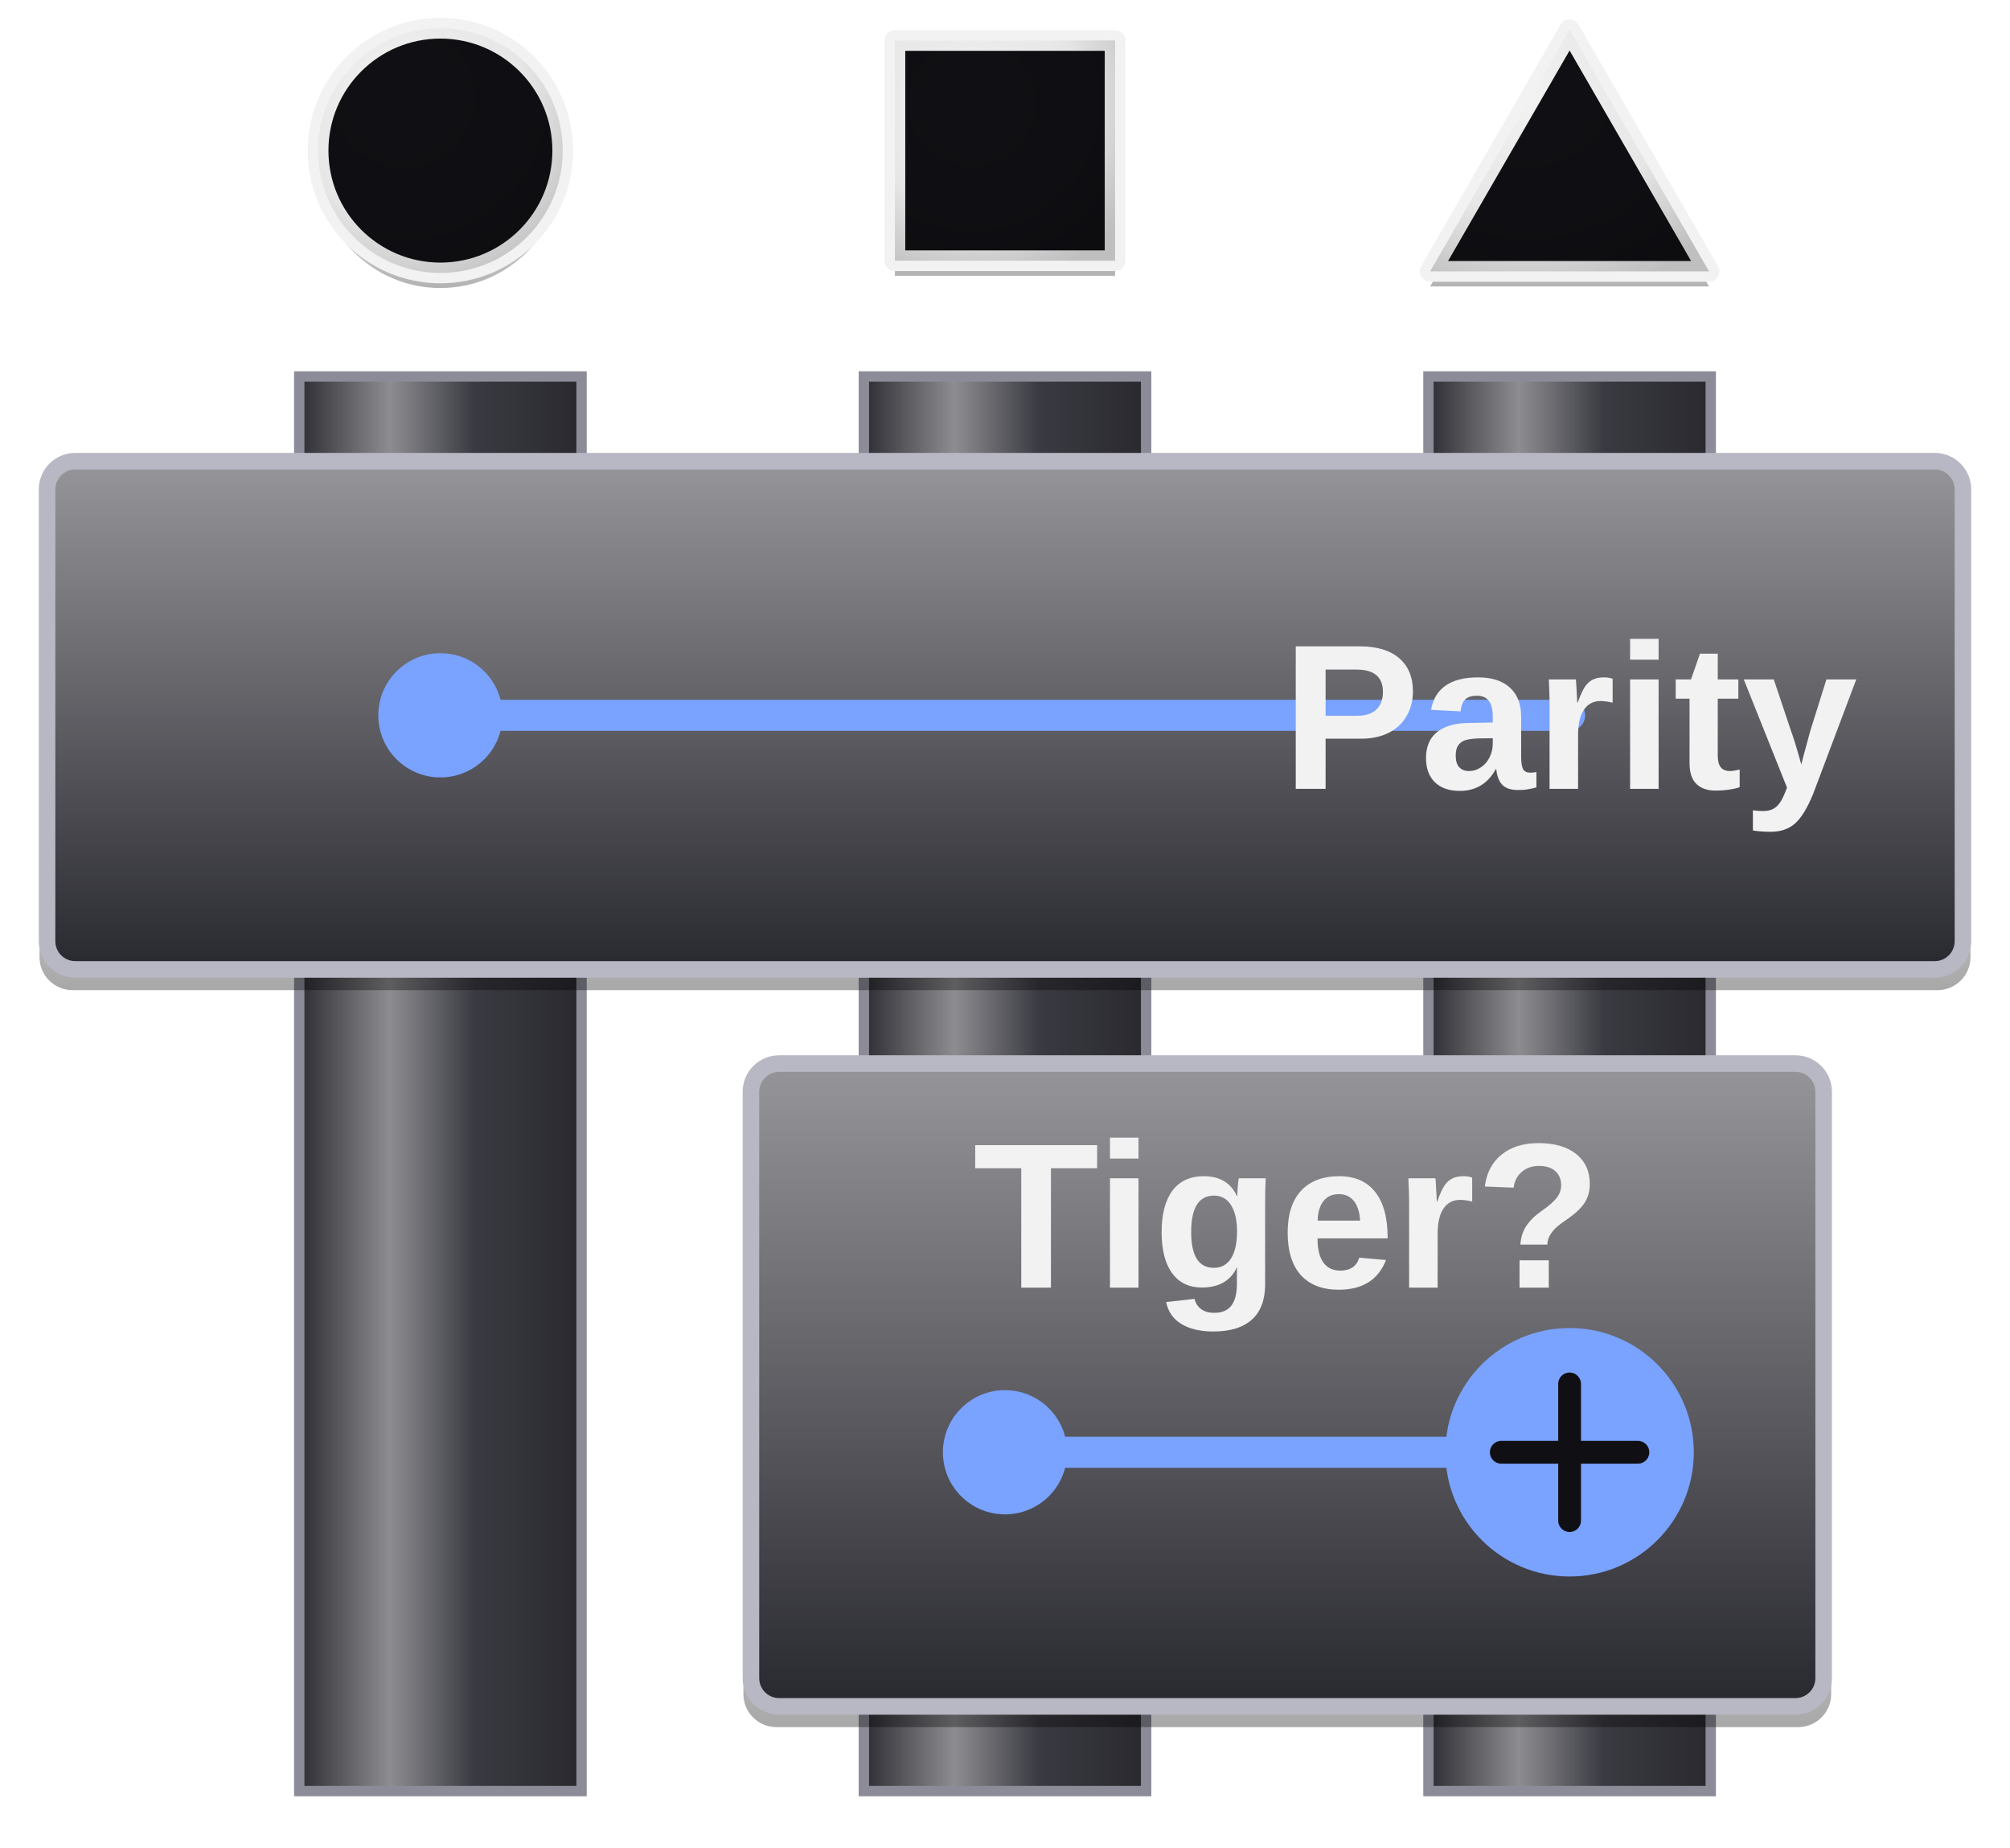
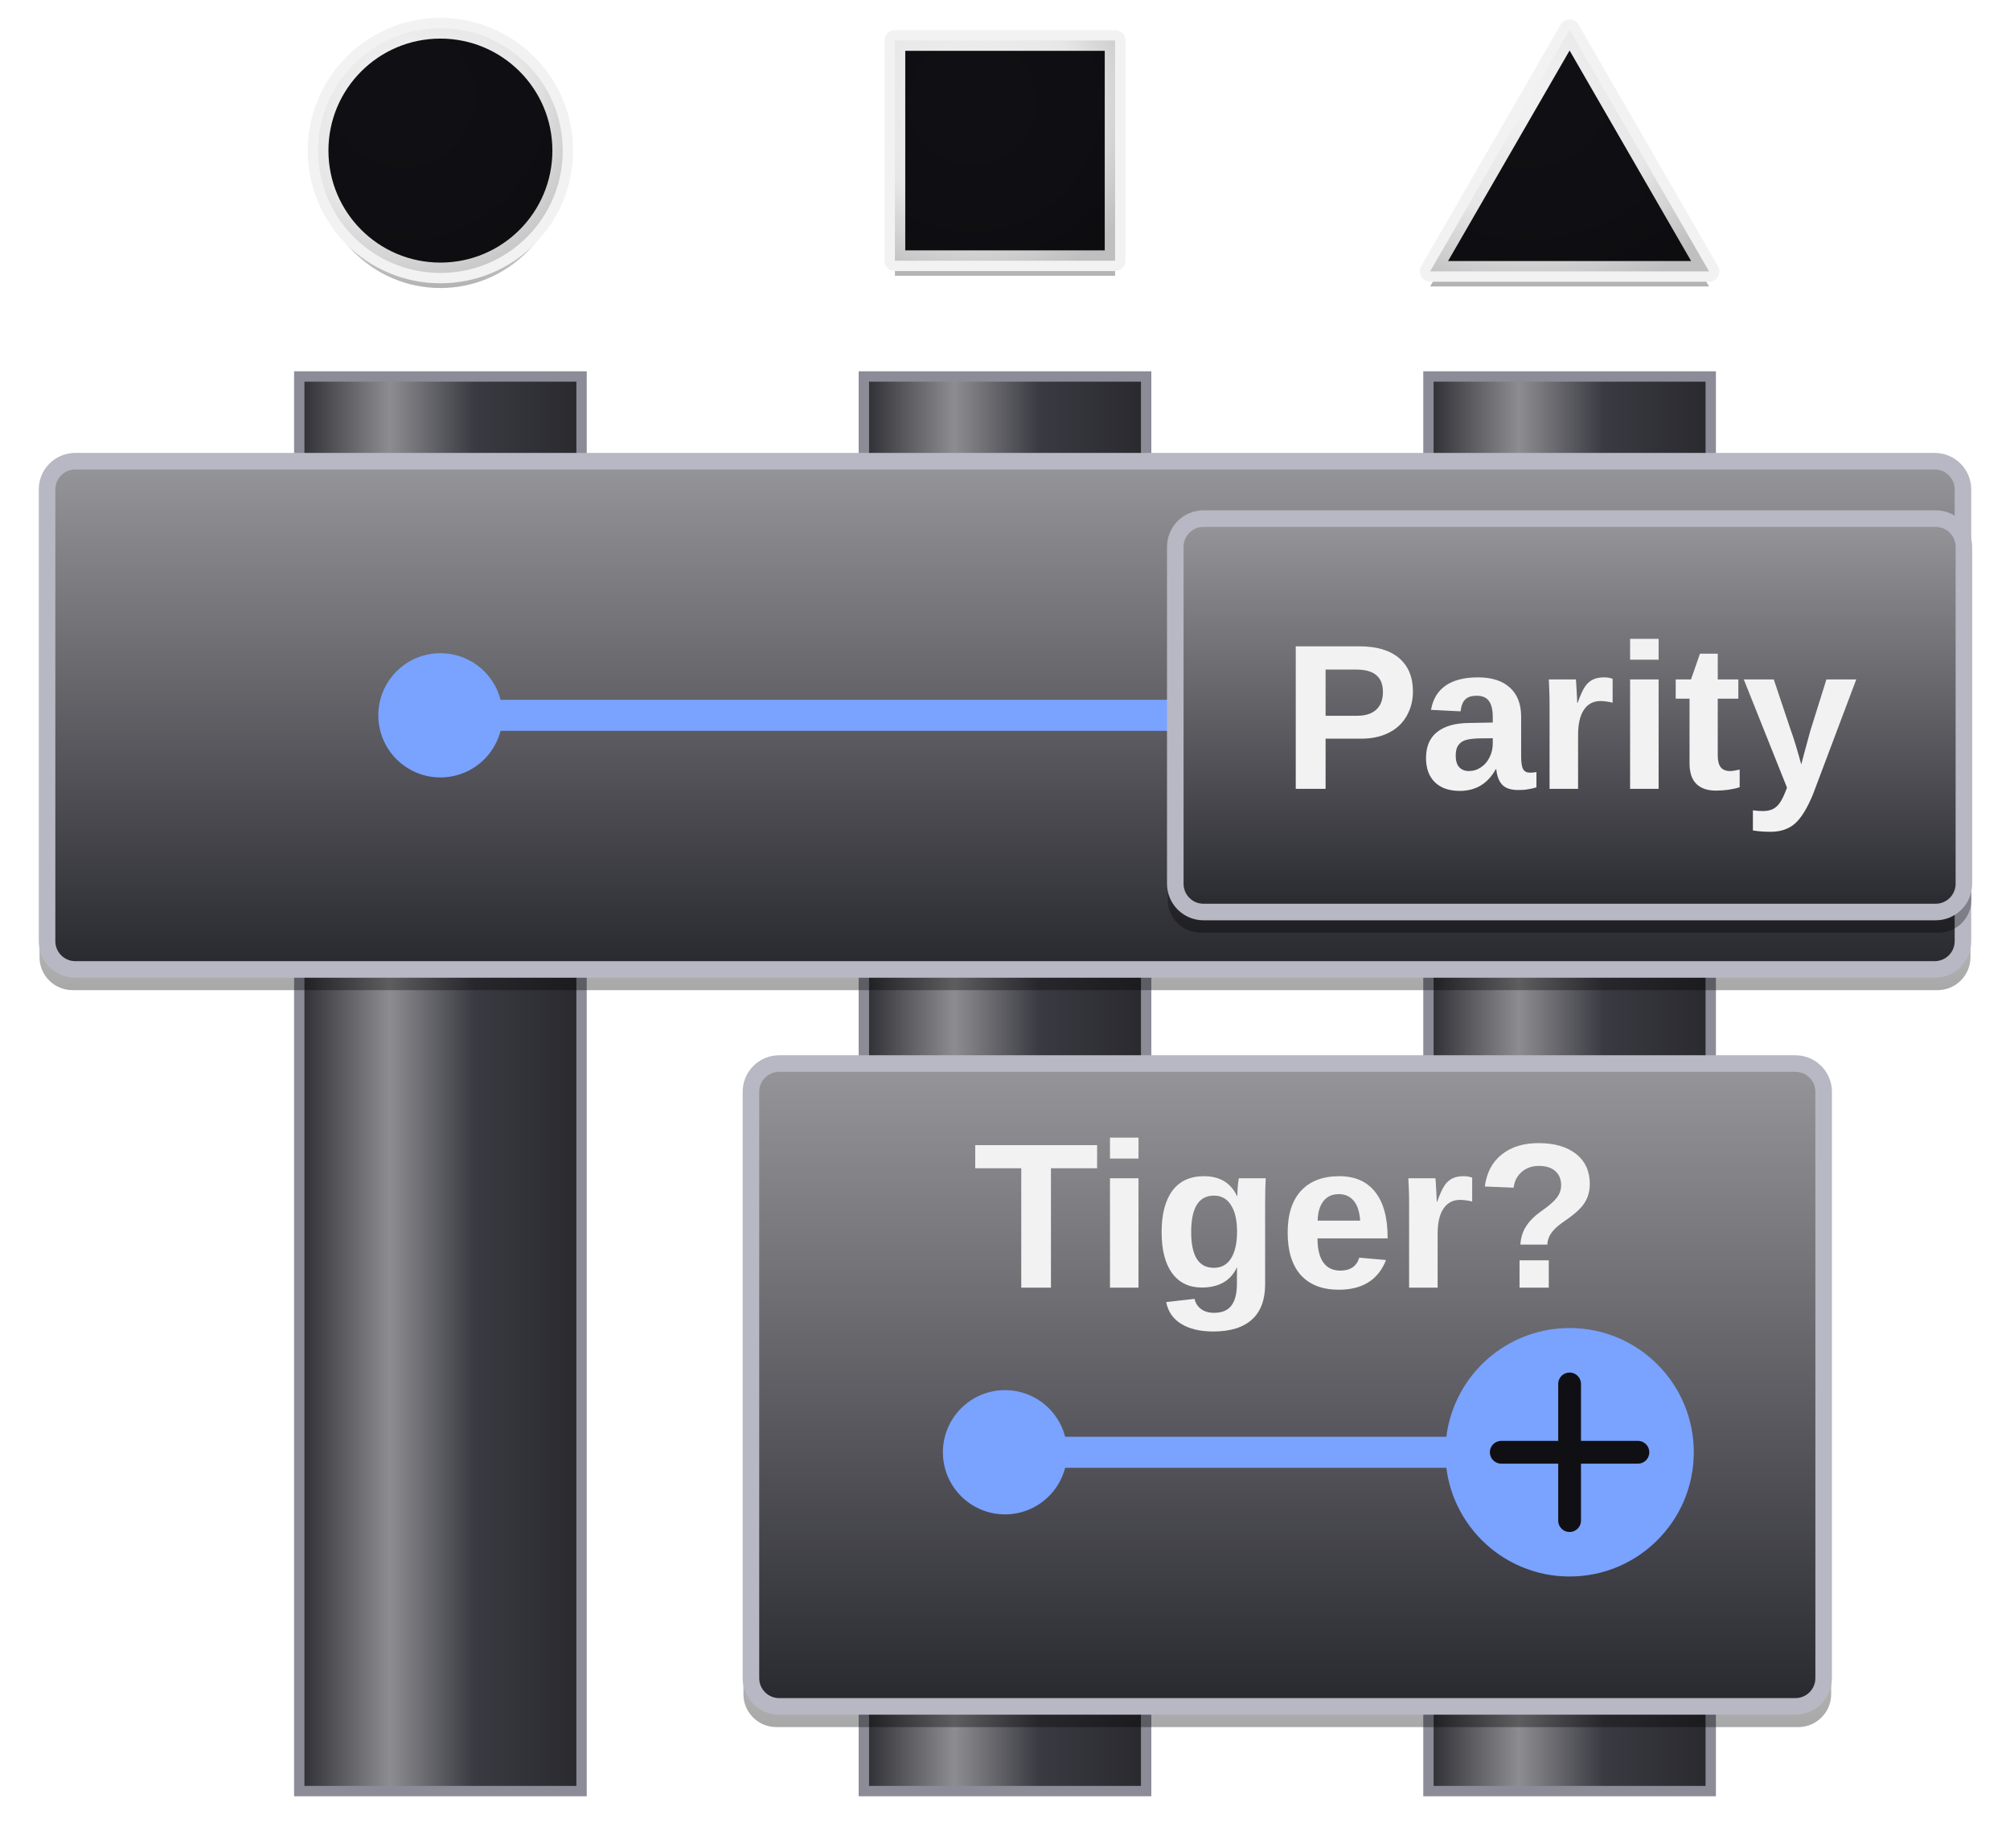
<svg xmlns="http://www.w3.org/2000/svg" viewBox="-46.803 -3 213.606 196.3" width="213.606" height="196.3" shape-rendering="geometricPrecision">
  <defs>
    <linearGradient id="ms-pipe" x1="0" y1="0" x2="1" y2="0">
      <stop offset="0%" stop-color="#2d2d33" />
      <stop offset="32%" stop-color="#8d8d91" />
      <stop offset="62%" stop-color="#3a3a42" />
      <stop offset="100%" stop-color="#29292e" />
    </linearGradient>
    <linearGradient id="ms-gate" x1="0" y1="0" x2="0" y2="1">
      <stop offset="0%" stop-color="#96969a" />
      <stop offset="100%" stop-color="#28282f" />
    </linearGradient>
    <linearGradient id="ms-shadow" x1="0" y1="0" x2="0" y2="1">
      <stop offset="0%" stop-color="#000000" stop-opacity="0" />
      <stop offset="55%" stop-color="#000000" stop-opacity="0.119" />
      <stop offset="100%" stop-color="#000000" stop-opacity="0.34" />
    </linearGradient>
    <linearGradient id="ms-qubit-shadow" x1="0" y1="0" x2="0" y2="1">
      <stop offset="0%" stop-color="#000000" stop-opacity="0" />
      <stop offset="55%" stop-color="#000000" stop-opacity="0.105" />
      <stop offset="100%" stop-color="#000000" stop-opacity="0.3" />
    </linearGradient>
    <radialGradient id="ms-qubit-lit" cx="0.34" cy="0.27" r="0.78">
      <stop offset="0%" stop-color="#ffffff" stop-opacity="0.46" />
      <stop offset="45%" stop-color="#ffffff" stop-opacity="0.11" />
      <stop offset="100%" stop-color="#ffffff" stop-opacity="0" />
    </radialGradient>
    <radialGradient id="ms-qubit-dim" cx="0.35" cy="0.28" r="0.85">
      <stop offset="0%" stop-color="#000000" stop-opacity="0" />
      <stop offset="58%" stop-color="#000000" stop-opacity="0.05" />
      <stop offset="100%" stop-color="#000000" stop-opacity="0.21" />
    </radialGradient>
  </defs>
  <g>
    <g data-key="pipe:1:n0">
      <rect x="-15" y="37" width="30" height="9" fill="url(#ms-pipe)" stroke="#8c8c98" stroke-width="1.1" />
    </g>
    <g data-key="pipe:1:controlled@1-3#0">
      <rect x="-15" y="100" width="30" height="87.3" fill="url(#ms-pipe)" stroke="#8c8c98" stroke-width="1.1" />
    </g>
    <g data-key="pipe:2:n0">
      <rect x="45" y="37" width="30" height="9" fill="url(#ms-pipe)" stroke="#8c8c98" stroke-width="1.1" />
    </g>
    <g data-key="pipe:2:controlled@1-3#0">
      <rect x="45" y="100" width="30" height="10" fill="url(#ms-pipe)" stroke="#8c8c98" stroke-width="1.1" />
    </g>
    <g data-key="pipe:2:controlled@2-3#0">
      <rect x="45" y="178.3" width="30" height="9" fill="url(#ms-pipe)" stroke="#8c8c98" stroke-width="1.1" />
    </g>
    <g data-key="pipe:3:n0">
      <rect x="105" y="37" width="30" height="9" fill="url(#ms-pipe)" stroke="#8c8c98" stroke-width="1.1" />
    </g>
    <g data-key="pipe:3:controlled@1-3#0">
      <rect x="105" y="100" width="30" height="10" fill="url(#ms-pipe)" stroke="#8c8c98" stroke-width="1.1" />
    </g>
    <g data-key="pipe:3:controlled@2-3#0">
      <rect x="105" y="178.3" width="30" height="9" fill="url(#ms-pipe)" stroke="#8c8c98" stroke-width="1.1" />
    </g>
    <g data-key="controlled@1-3#0">
      <rect x="-42.603" y="48.2" width="205.206" height="54" rx="3.5" fill="url(#ms-shadow)" stroke="none" />
      <rect x="-41.803" y="46" width="203.606" height="54" rx="3" fill="url(#ms-gate)" stroke="#b8b8c4" stroke-width="1.76" />
    </g>
    <g data-key="controlled@2-3#0">
      <rect x="32.2" y="112.2" width="115.6" height="68.3" rx="3.5" fill="url(#ms-shadow)" stroke="none" />
      <rect x="33" y="110" width="114" height="68.3" rx="3" fill="url(#ms-gate)" stroke="#b8b8c4" stroke-width="1.76" />
    </g>
    <g transform="translate(0 13)">
      <g transform="translate(0 1.6)">
        <path d="M-13 0A13 13 0 1 0 13 0A13 13 0 1 0 -13 0Z" fill="url(#ms-qubit-shadow)" stroke="none" />
      </g>
      <path d="M-13 0A13 13 0 1 0 13 0A13 13 0 1 0 -13 0Z" fill="#101014" stroke="#f2f2f2" stroke-width="2.2" stroke-linejoin="round" />
      <path d="M-13 0A13 13 0 1 0 13 0A13 13 0 1 0 -13 0Z" fill="url(#ms-qubit-dim)" stroke="none" />
    </g>
    <g transform="translate(60 13)">
      <g transform="translate(0 1.6)">
        <path d="M-11.7 -11.7L11.7 -11.7L11.7 11.7L-11.7 11.7Z" fill="url(#ms-qubit-shadow)" stroke="none" />
      </g>
      <path d="M-11.7 -11.7L11.7 -11.7L11.7 11.7L-11.7 11.7Z" fill="#101014" stroke="#f2f2f2" stroke-width="2.2" stroke-linejoin="round" />
      <path d="M-11.7 -11.7L11.7 -11.7L11.7 11.7L-11.7 11.7Z" fill="url(#ms-qubit-dim)" stroke="none" />
    </g>
    <g transform="translate(120 13)">
      <g transform="translate(0 1.6)">
        <path d="M0 -12.834L14.82 12.834L-14.82 12.834Z" fill="url(#ms-qubit-shadow)" stroke="none" />
      </g>
      <path d="M0 -12.834L14.82 12.834L-14.82 12.834Z" fill="#101014" stroke="#f2f2f2" stroke-width="2.2" stroke-linejoin="round" />
      <path d="M0 -12.834L14.82 12.834L-14.82 12.834Z" fill="url(#ms-qubit-dim)" stroke="none" />
    </g>
    <g data-key="controlled@1-3#0">
-       <line x1="0" y1="73" x2="120" y2="73" stroke="#7aa2ff" stroke-width="3.3" stroke-linecap="round" />
+       <line x1="0" y1="73" x2="78.097" y2="73" stroke="#7aa2ff" stroke-width="3.3" stroke-linecap="round" />
    </g>
    <g data-key="controlled@1-3#0">
      <circle cx="0" cy="73" r="6.6" fill="#7aa2ff" />
    </g>
    <g data-key="controlled@1-3#0">
+       <rect x="77.297" y="54.3" width="85.406" height="41.8" rx="3.5" fill="url(#ms-shadow)" stroke="none" />
+       <rect x="78.097" y="52.1" width="83.806" height="41.8" rx="3" fill="url(#ms-gate)" stroke="#b8b8c4" stroke-width="1.76" />
      <text x="120" y="80.81" text-anchor="middle" font-family="ui-sans-serif, system-ui, -apple-system, 'Helvetica Neue', Arial, sans-serif" font-size="22" font-weight="600" fill="#f2f2f2">Parity</text>
    </g>
    <g data-key="controlled@2-3#0">
      <line x1="60" y1="151.3" x2="120" y2="151.3" stroke="#7aa2ff" stroke-width="3.3" stroke-linecap="round" />
    </g>
    <g data-key="controlled@2-3#0">
      <circle cx="60" cy="151.3" r="6.6" fill="#7aa2ff" />
    </g>
    <g data-key="controlled@2-3#0">
      <circle cx="120" cy="151.3" r="13.2" fill="#7aa2ff" />
      <line x1="112.74" y1="151.3" x2="127.26" y2="151.3" stroke="#101014" stroke-width="2.42" stroke-linecap="round" />
      <line x1="120" y1="144.04" x2="120" y2="158.56" stroke="#101014" stroke-width="2.42" stroke-linecap="round" />
    </g>
    <g data-key="controlled@2-3#0">
      <text x="90" y="133.81" text-anchor="middle" font-family="ui-sans-serif, system-ui, -apple-system, 'Helvetica Neue', Arial, sans-serif" font-size="22" font-weight="600" fill="#f2f2f2">Tiger?</text>
    </g>
  </g>
</svg>
